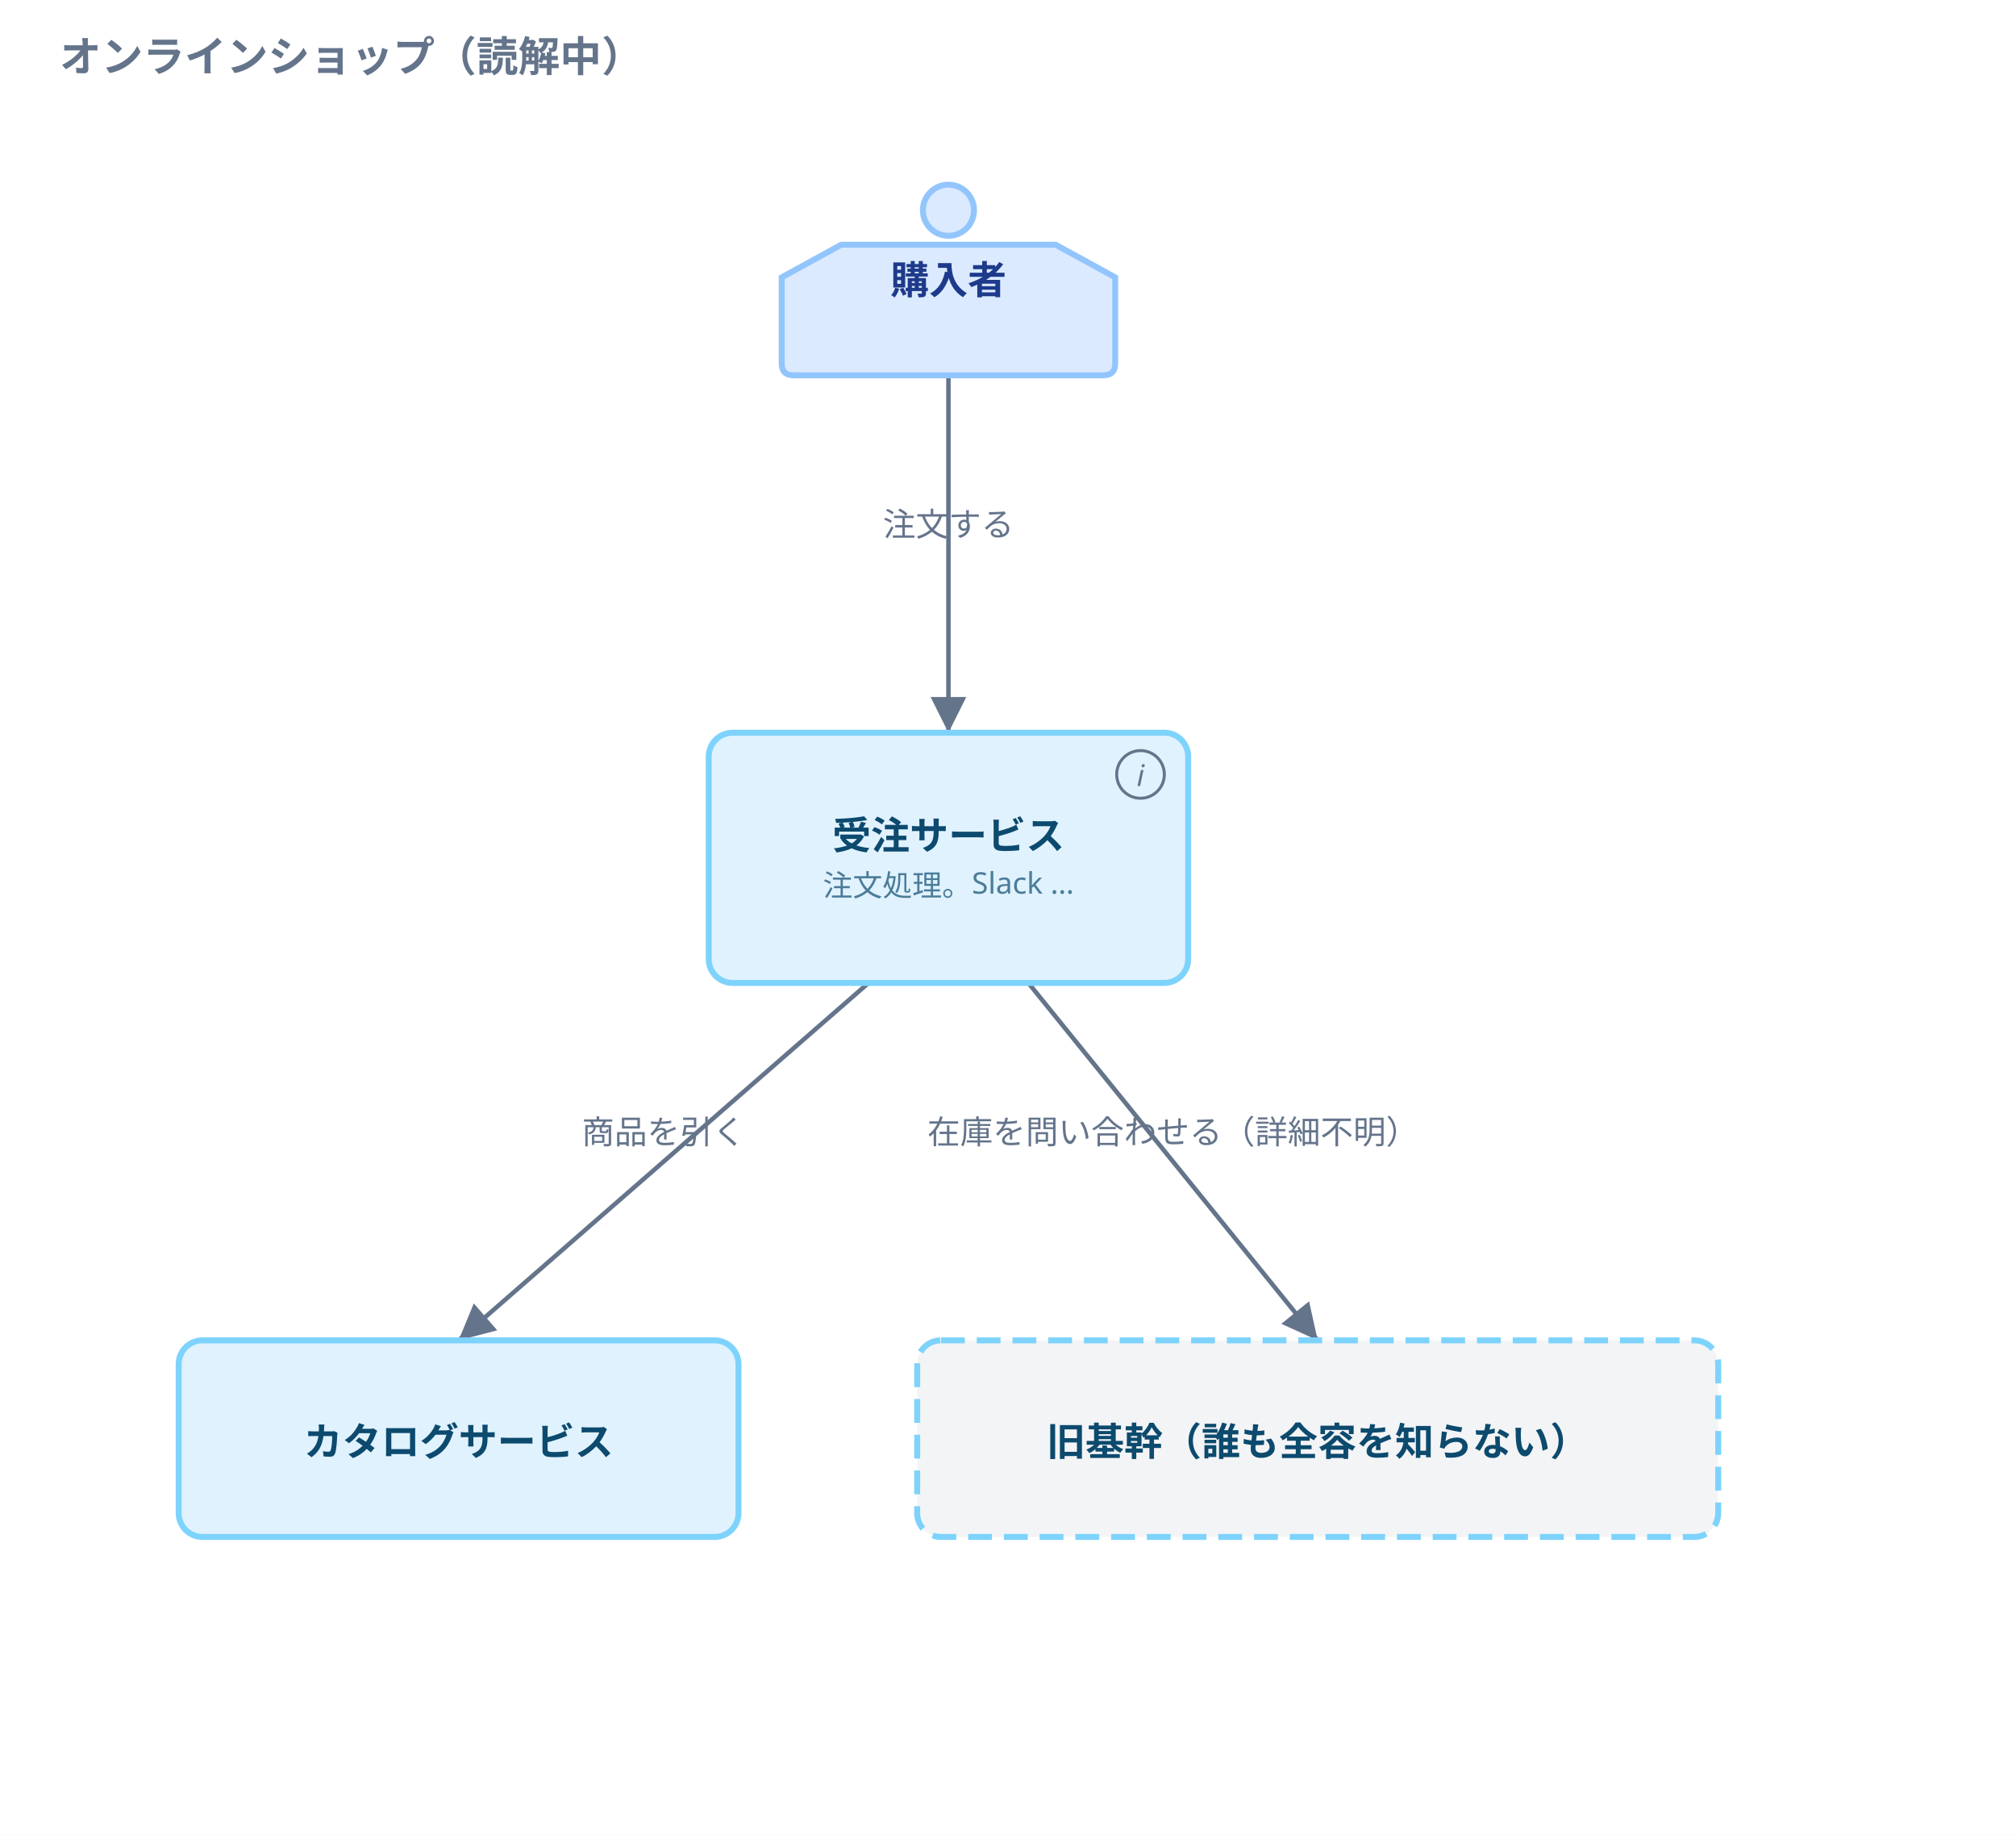
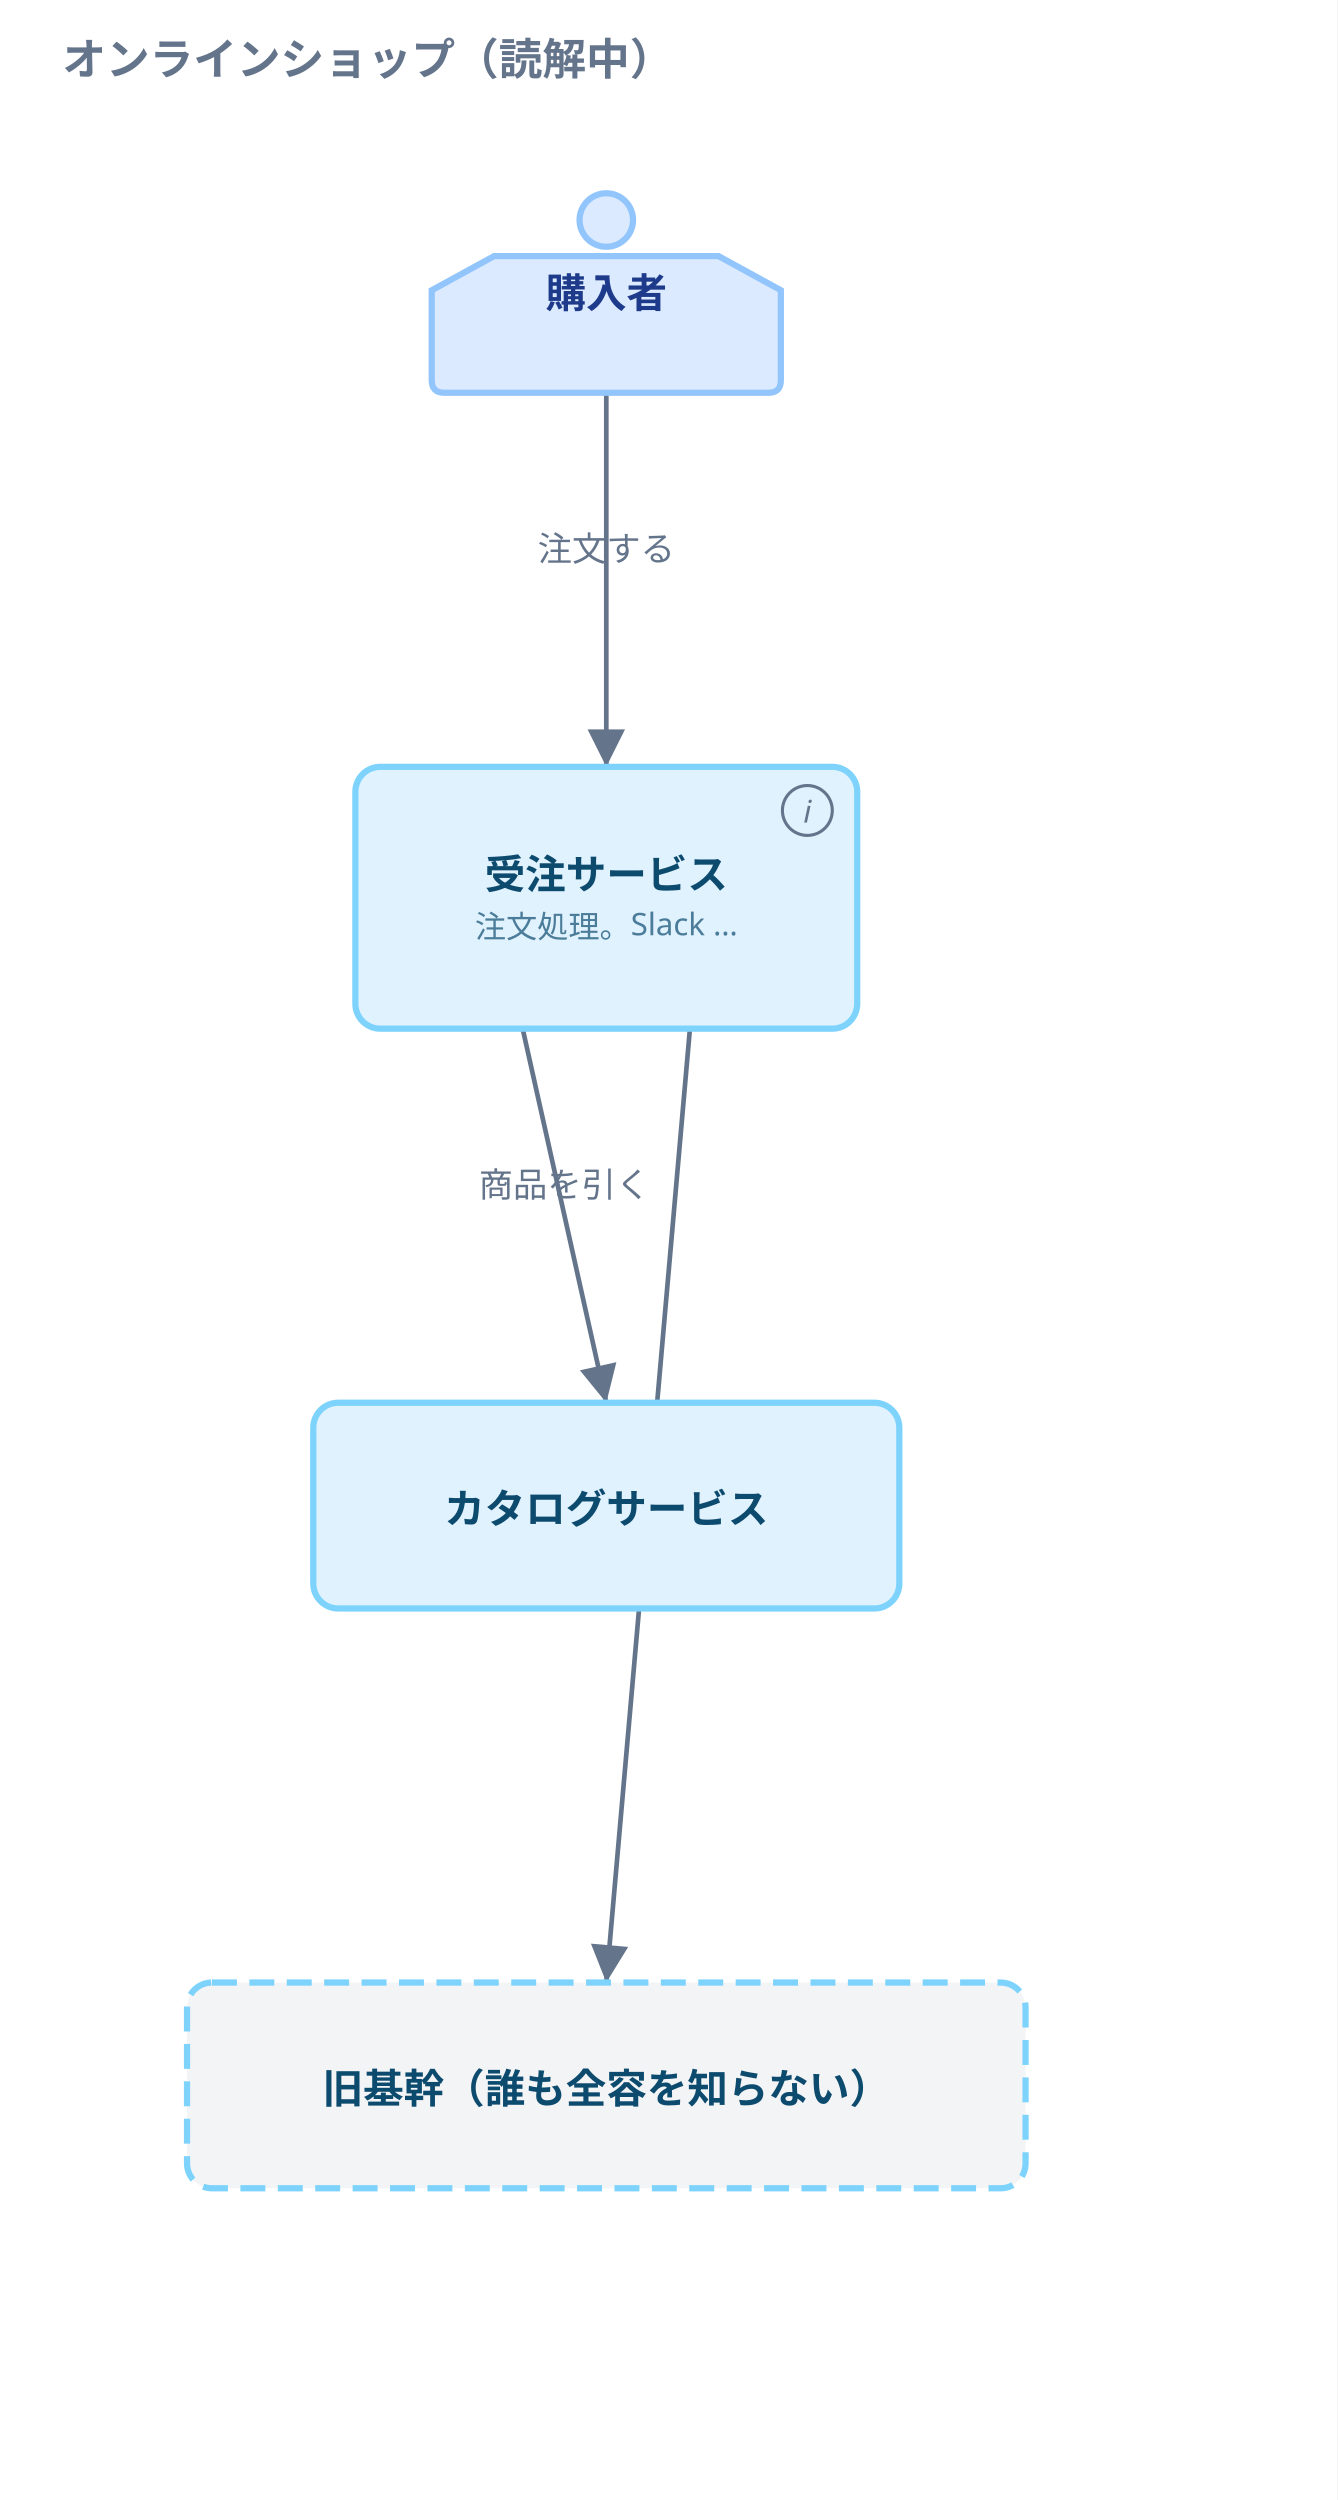
- <svg xmlns="http://www.w3.org/2000/svg" viewBox="0 0 677 616" width="677" height="616">
+ <svg xmlns="http://www.w3.org/2000/svg" viewBox="0 0 429 802" width="429" height="802">
  <defs>
    <marker id="arrow-default" viewBox="0 0 10 10" refX="10" refY="5" markerWidth="8" markerHeight="8" orient="auto-start-reverse">
      <path d="M 0 0 L 10 5 L 0 10 z" fill="#64748B" />
    </marker>
  </defs>
-   <rect width="677" height="616" fill="#FFFFFF" rx="0" />
+   <rect width="429" height="802" fill="#FFFFFF" rx="0" />
  <text x="20" y="24" fill="#64748B" font-size="14px" font-family="sans-serif" font-weight="bold">オンラインショップ（読解中）</text>
  <g class="edges">
    <g data-edge-from="Customer" data-edge-to="OrderService" data-edge-kind="sync" data-edge-canonical-id="Customer-&gt;OrderService" data-edge-label="注文する" class="krs-edge krs-edge--interactive">
-       <line x1="318.5" y1="126" x2="318.5" y2="246" stroke="transparent" stroke-width="14" stroke-linecap="butt" class="krs-edge__hitline" />
-       <line x1="318.5" y1="126" x2="318.5" y2="246" stroke="#64748B" stroke-width="1.5" marker-end="url(#arrow-default)" />
-       <text x="318.5" y="180" text-anchor="middle" fill="#64748B" font-size="11px" font-family="sans-serif">注文する</text>
+       <line x1="194.5" y1="126" x2="194.5" y2="246" stroke="transparent" stroke-width="14" stroke-linecap="butt" class="krs-edge__hitline" />
+       <line x1="194.5" y1="126" x2="194.5" y2="246" stroke="#64748B" stroke-width="1.5" marker-end="url(#arrow-default)" />
+       <text x="194.5" y="180" text-anchor="middle" fill="#64748B" font-size="11px" font-family="sans-serif">注文する</text>
    </g>
    <g data-edge-from="OrderService" data-edge-to="CatalogService" data-edge-kind="sync" data-edge-canonical-id="OrderService-&gt;CatalogService" data-edge-label="商品を引く" class="krs-edge krs-edge--interactive">
-       <line x1="291.667" y1="330" x2="154" y2="450" stroke="transparent" stroke-width="14" stroke-linecap="butt" class="krs-edge__hitline" />
-       <line x1="291.667" y1="330" x2="154" y2="450" stroke="#64748B" stroke-width="1.5" marker-end="url(#arrow-default)" />
-       <text x="222.833" y="384" text-anchor="middle" fill="#64748B" font-size="11px" font-family="sans-serif">商品を引く</text>
+       <line x1="167.667" y1="330" x2="194.5" y2="450" stroke="transparent" stroke-width="14" stroke-linecap="butt" class="krs-edge__hitline" />
+       <line x1="167.667" y1="330" x2="194.5" y2="450" stroke="#64748B" stroke-width="1.5" marker-end="url(#arrow-default)" />
+       <text x="181.083" y="384" text-anchor="middle" fill="#64748B" font-size="11px" font-family="sans-serif">商品を引く</text>
    </g>
    <g data-edge-from="OrderService" data-edge-to="Legacy" data-edge-kind="sync" data-edge-canonical-id="OrderService-&gt;Legacy" data-edge-label="在庫を問い合わせる（詳細不明）" class="krs-edge krs-edge--interactive">
-       <line x1="345.333" y1="330" x2="442.5" y2="450" stroke="transparent" stroke-width="14" stroke-linecap="butt" class="krs-edge__hitline" />
-       <line x1="345.333" y1="330" x2="442.5" y2="450" stroke="#64748B" stroke-width="1.5" marker-end="url(#arrow-default)" />
-       <text x="393.917" y="384" text-anchor="middle" fill="#64748B" font-size="11px" font-family="sans-serif">在庫を問い合わせる（詳細不明）</text>
+       <line x1="221.333" y1="330" x2="194.5" y2="636" stroke="transparent" stroke-width="14" stroke-linecap="butt" class="krs-edge__hitline" />
+       <line x1="221.333" y1="330" x2="194.5" y2="636" stroke="#64748B" stroke-width="1.5" marker-end="url(#arrow-default)" />
+       <text x="207.917" y="477" text-anchor="middle" fill="#64748B" font-size="11px" font-family="sans-serif">在庫を問い合わせる（詳細不明）</text>
    </g>
  </g>
  <g class="nodes">
    <g data-node-id="Customer" data-node-kind="user" data-has-children="false" data-has-description="false">
-       <circle cx="318.5" cy="70.58" r="8.58" fill="#DBEAFE" stroke="#93C5FD" stroke-width="2" />
-       <path d="M282.5 82.16 L354.5 82.16 L374.5 93.12 L374.5 122 Q374.5 126 370.5 126 L266.5 126 Q262.5 126 262.5 122 L262.5 93.12 Z" fill="#DBEAFE" stroke="#93C5FD" stroke-width="2" />
-       <text x="318.5" y="93" text-anchor="middle" dominant-baseline="central" fill="#1E3A8A" font-size="13px" font-weight="bold" font-family="sans-serif">購入者</text>
+       <circle cx="194.5" cy="70.58" r="8.58" fill="#DBEAFE" stroke="#93C5FD" stroke-width="2" />
+       <path d="M158.5 82.16 L230.5 82.16 L250.5 93.12 L250.5 122 Q250.5 126 246.5 126 L142.5 126 Q138.5 126 138.5 122 L138.5 93.12 Z" fill="#DBEAFE" stroke="#93C5FD" stroke-width="2" />
+       <text x="194.5" y="93" text-anchor="middle" dominant-baseline="central" fill="#1E3A8A" font-size="13px" font-weight="bold" font-family="sans-serif">購入者</text>
    </g>
    <g data-node-id="OrderService" data-node-kind="service" data-has-children="false" data-has-description="true">
-       <rect x="238" y="246" width="161" height="84" rx="8" ry="8" fill="#E0F2FE" stroke="#7DD3FC" stroke-width="2" />
-       <text x="318.5" y="279.5" text-anchor="middle" dominant-baseline="central" fill="#0C4A6E" font-size="13px" font-weight="bold" font-family="sans-serif">受注サービス</text>
-       <text x="318.5" y="296.5" text-anchor="middle" dominant-baseline="central" fill="#0C4A6E" font-size="10px" font-family="sans-serif" opacity="0.7">注文処理。Slack …</text>
+       <rect x="114" y="246" width="161" height="84" rx="8" ry="8" fill="#E0F2FE" stroke="#7DD3FC" stroke-width="2" />
+       <text x="194.5" y="279.5" text-anchor="middle" dominant-baseline="central" fill="#0C4A6E" font-size="13px" font-weight="bold" font-family="sans-serif">受注サービス</text>
+       <text x="194.5" y="296.5" text-anchor="middle" dominant-baseline="central" fill="#0C4A6E" font-size="10px" font-family="sans-serif" opacity="0.7">注文処理。Slack …</text>
      <g data-info-button="OrderService" style="cursor: pointer" pointer-events="all">
-         <circle cx="383" cy="260" r="8" fill="transparent" stroke="#64748B" stroke-width="1" />
-         <text x="383" y="260" text-anchor="middle" dominant-baseline="central" fill="#64748B" font-size="10px" font-family="sans-serif" font-style="italic">i</text>
+         <circle cx="259" cy="260" r="8" fill="transparent" stroke="#64748B" stroke-width="1" />
+         <text x="259" y="260" text-anchor="middle" dominant-baseline="central" fill="#64748B" font-size="10px" font-family="sans-serif" font-style="italic">i</text>
      </g>
    </g>
    <g data-node-id="CatalogService" data-node-kind="service" data-has-children="false" data-has-description="false">
-       <rect x="60" y="450" width="188" height="66" rx="8" ry="8" fill="#E0F2FE" stroke="#7DD3FC" stroke-width="2" />
-       <text x="154" y="483" text-anchor="middle" dominant-baseline="central" fill="#0C4A6E" font-size="13px" font-weight="bold" font-family="sans-serif">カタログサービス</text>
+       <rect x="100.5" y="450" width="188" height="66" rx="8" ry="8" fill="#E0F2FE" stroke="#7DD3FC" stroke-width="2" />
+       <text x="194.5" y="483" text-anchor="middle" dominant-baseline="central" fill="#0C4A6E" font-size="13px" font-weight="bold" font-family="sans-serif">カタログサービス</text>
    </g>
    <g data-node-id="Legacy" data-node-kind="service" data-has-children="false" data-has-description="false">
-       <rect x="308" y="450" width="269" height="66" rx="8" ry="8" fill="#F3F4F6" stroke="#7DD3FC" stroke-width="2" stroke-dasharray="8 4" />
-       <text x="442.5" y="483" text-anchor="middle" dominant-baseline="central" fill="#0C4A6E" font-size="13px" font-weight="bold" font-family="sans-serif">旧基幹（誰も全容を知らない）</text>
+       <rect x="60" y="636" width="269" height="66" rx="8" ry="8" fill="#F3F4F6" stroke="#7DD3FC" stroke-width="2" stroke-dasharray="8 4" />
+       <text x="194.5" y="669" text-anchor="middle" dominant-baseline="central" fill="#0C4A6E" font-size="13px" font-weight="bold" font-family="sans-serif">旧基幹（誰も全容を知らない）</text>
    </g>
  </g>
</svg>
